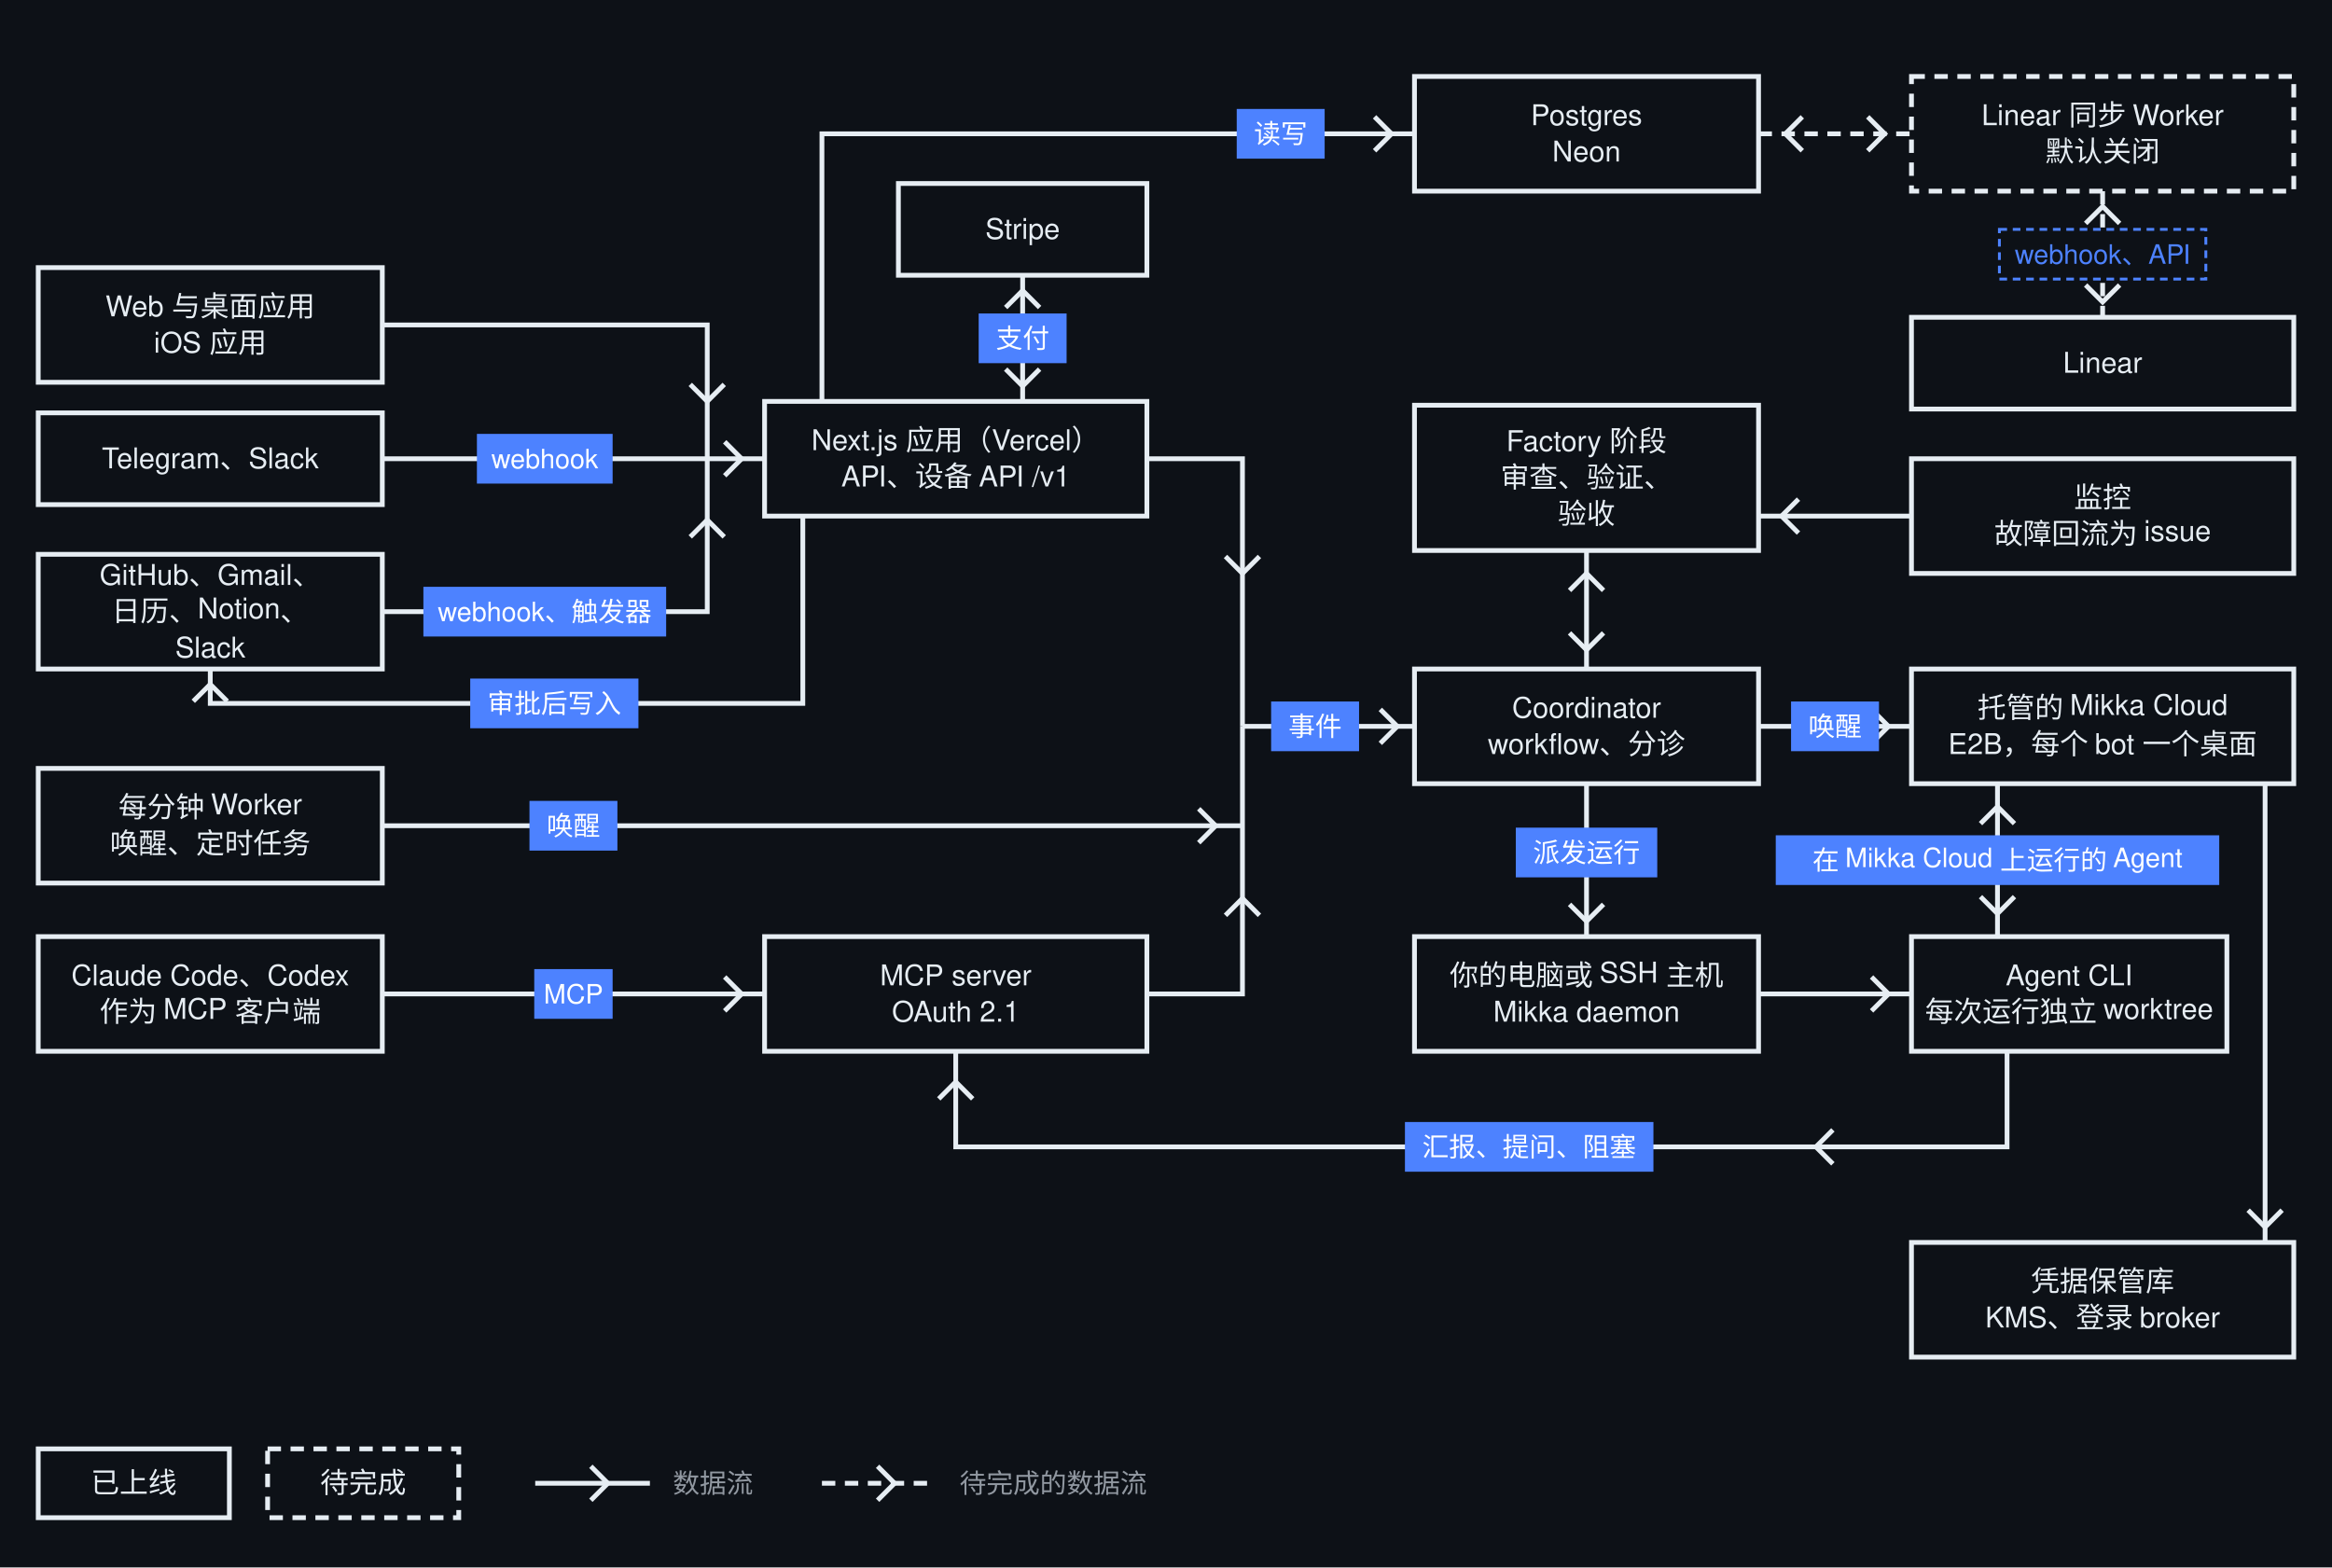
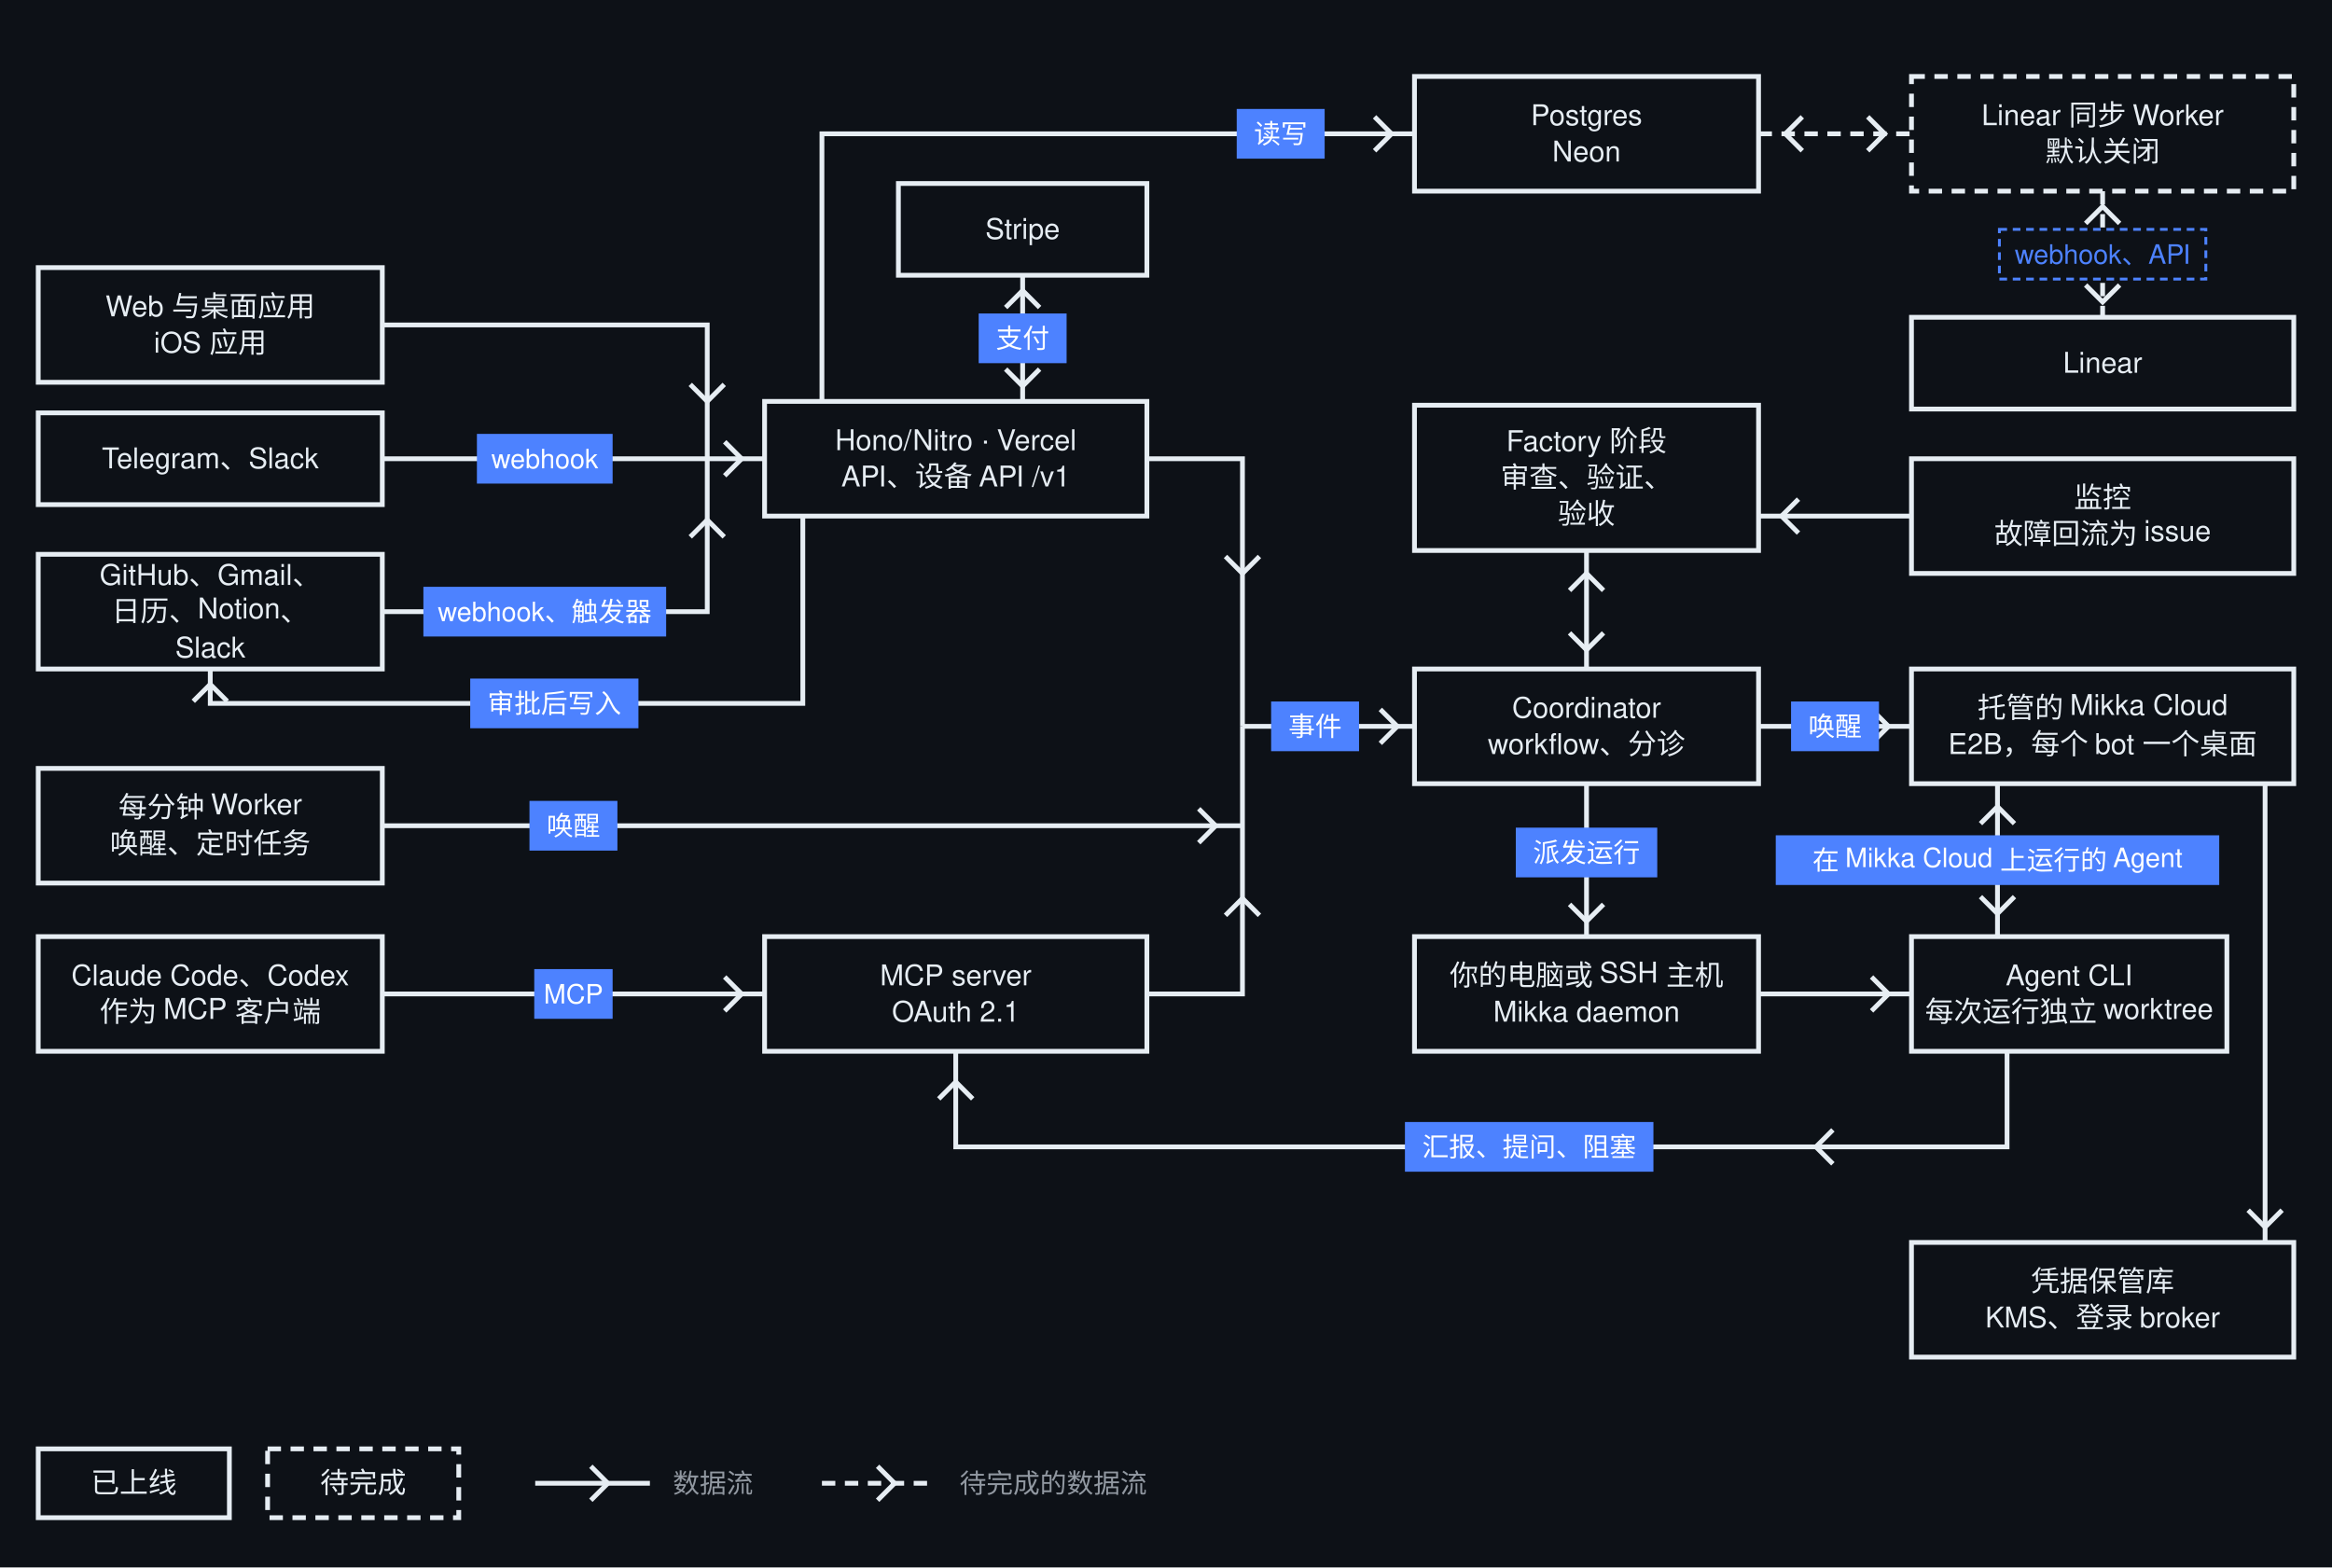
<svg xmlns="http://www.w3.org/2000/svg" width="1220" height="820" viewBox="0 0 1220 820" font-family="-apple-system, BlinkMacSystemFont, &quot;Segoe UI&quot;, Helvetica, Arial, &quot;PingFang SC&quot;, &quot;Noto Sans CJK SC&quot;, &quot;Microsoft YaHei&quot;, sans-serif" role="img" aria-label="Mikka 架构">
  <rect width="1220" height="820" fill="#0d1117" />
  <path d="M200 170 L370 170 L370 240" fill="none" stroke="#e6edf3" stroke-width="2.5" />
  <path d="M362 202 L370 210 L378 202" fill="none" stroke="#e6edf3" stroke-width="2.5" stroke-linecap="square" stroke-linejoin="miter" />
  <path d="M200 320 L370 320 L370 240" fill="none" stroke="#e6edf3" stroke-width="2.5" />
  <path d="M362 280 L370 272 L378 280" fill="none" stroke="#e6edf3" stroke-width="2.5" stroke-linecap="square" stroke-linejoin="miter" />
  <path d="M200 240 L400 240" fill="none" stroke="#e6edf3" stroke-width="2.5" />
  <path d="M380 232 L388 240 L380 248" fill="none" stroke="#e6edf3" stroke-width="2.5" stroke-linecap="square" stroke-linejoin="miter" />
  <rect x="249.5" y="227" width="71" height="26" fill="#4d82ff" />
  <text x="285" y="245" text-anchor="middle" font-size="14" fill="#ffffff">webhook</text>
  <rect x="221.5" y="307" width="127" height="26" fill="#4d82ff" />
  <text x="285" y="325" text-anchor="middle" font-size="14" fill="#ffffff">webhook、触发器</text>
  <path d="M420 270 L420 368 L110 368 L110 350" fill="none" stroke="#e6edf3" stroke-width="2.5" />
  <path d="M102 366 L110 358 L118 366" fill="none" stroke="#e6edf3" stroke-width="2.5" stroke-linecap="square" stroke-linejoin="miter" />
  <rect x="246" y="355" width="88" height="26" fill="#4d82ff" />
  <text x="290" y="373" text-anchor="middle" font-size="14" fill="#ffffff">审批后写入</text>
  <path d="M535 144 L535 210" fill="none" stroke="#e6edf3" stroke-width="2.5" />
  <path d="M527 194 L535 202 L543 194" fill="none" stroke="#e6edf3" stroke-width="2.5" stroke-linecap="square" stroke-linejoin="miter" />
  <path d="M527 160 L535 152 L543 160" fill="none" stroke="#e6edf3" stroke-width="2.5" stroke-linecap="square" stroke-linejoin="miter" />
  <rect x="512" y="164" width="46" height="26" fill="#4d82ff" />
  <text x="535" y="182" text-anchor="middle" font-size="14" fill="#ffffff">支付</text>
  <path d="M200 520 L400 520" fill="none" stroke="#e6edf3" stroke-width="2.5" />
  <path d="M380 512 L388 520 L380 528" fill="none" stroke="#e6edf3" stroke-width="2.5" stroke-linecap="square" stroke-linejoin="miter" />
  <rect x="279.5" y="507" width="41" height="26" fill="#4d82ff" />
  <text x="300" y="525" text-anchor="middle" font-size="14" fill="#ffffff">MCP</text>
  <path d="M430 210 L430 70 L740 70" fill="none" stroke="#e6edf3" stroke-width="2.5" />
  <path d="M720 62 L728 70 L720 78" fill="none" stroke="#e6edf3" stroke-width="2.5" stroke-linecap="square" stroke-linejoin="miter" />
  <rect x="647" y="57" width="46" height="26" fill="#4d82ff" />
  <text x="670" y="75" text-anchor="middle" font-size="14" fill="#ffffff">读写</text>
  <path d="M920 70 L1000 70" fill="none" stroke="#e6edf3" stroke-width="2.5" stroke-dasharray="7 5" />
  <path d="M942 62 L934 70 L942 78" fill="none" stroke="#e6edf3" stroke-width="2.5" stroke-linecap="square" stroke-linejoin="miter" />
  <path d="M978 62 L986 70 L978 78" fill="none" stroke="#e6edf3" stroke-width="2.5" stroke-linecap="square" stroke-linejoin="miter" />
  <path d="M1100 100 L1100 166" fill="none" stroke="#e6edf3" stroke-width="2.5" stroke-dasharray="7 5" />
  <path d="M1092 150 L1100 158 L1108 150" fill="none" stroke="#e6edf3" stroke-width="2.5" stroke-linecap="square" stroke-linejoin="miter" />
  <path d="M1092 116 L1100 108 L1108 116" fill="none" stroke="#e6edf3" stroke-width="2.5" stroke-linecap="square" stroke-linejoin="miter" />
  <rect x="1046" y="120" width="108" height="26" fill="#0d1117" stroke="#4d82ff" stroke-width="1.5" stroke-dasharray="4 3" />
  <text x="1100" y="138" text-anchor="middle" font-size="14" fill="#4d82ff">webhook、API</text>
  <path d="M600 240 L650 240 L650 380" fill="none" stroke="#e6edf3" stroke-width="2.5" />
  <path d="M642 292 L650 300 L658 292" fill="none" stroke="#e6edf3" stroke-width="2.5" stroke-linecap="square" stroke-linejoin="miter" />
  <path d="M600 520 L650 520 L650 380" fill="none" stroke="#e6edf3" stroke-width="2.5" />
  <path d="M642 478 L650 470 L658 478" fill="none" stroke="#e6edf3" stroke-width="2.5" stroke-linecap="square" stroke-linejoin="miter" />
  <path d="M650 380 L740 380" fill="none" stroke="#e6edf3" stroke-width="2.5" />
  <path d="M723 372 L731 380 L723 388" fill="none" stroke="#e6edf3" stroke-width="2.5" stroke-linecap="square" stroke-linejoin="miter" />
  <rect x="665" y="367" width="46" height="26" fill="#4d82ff" />
  <text x="688" y="385" text-anchor="middle" font-size="14" fill="#ffffff">事件</text>
  <path d="M200 432 L650 432" fill="none" stroke="#e6edf3" stroke-width="2.5" />
  <path d="M628 424 L636 432 L628 440" fill="none" stroke="#e6edf3" stroke-width="2.5" stroke-linecap="square" stroke-linejoin="miter" />
  <rect x="277" y="419" width="46" height="26" fill="#4d82ff" />
  <text x="300" y="437" text-anchor="middle" font-size="14" fill="#ffffff">唤醒</text>
  <path d="M830 288 L830 350" fill="none" stroke="#e6edf3" stroke-width="2.5" />
  <path d="M822 308 L830 300 L838 308" fill="none" stroke="#e6edf3" stroke-width="2.5" stroke-linecap="square" stroke-linejoin="miter" />
  <path d="M822 332 L830 340 L838 332" fill="none" stroke="#e6edf3" stroke-width="2.5" stroke-linecap="square" stroke-linejoin="miter" />
  <path d="M1000 270 L920 270" fill="none" stroke="#e6edf3" stroke-width="2.5" />
  <path d="M940 262 L932 270 L940 278" fill="none" stroke="#e6edf3" stroke-width="2.5" stroke-linecap="square" stroke-linejoin="miter" />
  <path d="M920 380 L1000 380" fill="none" stroke="#e6edf3" stroke-width="2.5" />
  <path d="M980 372 L988 380 L980 388" fill="none" stroke="#e6edf3" stroke-width="2.5" stroke-linecap="square" stroke-linejoin="miter" />
  <rect x="937" y="367" width="46" height="26" fill="#4d82ff" />
  <text x="960" y="385" text-anchor="middle" font-size="14" fill="#ffffff">唤醒</text>
  <path d="M830 410 L830 490" fill="none" stroke="#e6edf3" stroke-width="2.5" />
  <path d="M822 474 L830 482 L838 474" fill="none" stroke="#e6edf3" stroke-width="2.5" stroke-linecap="square" stroke-linejoin="miter" />
  <rect x="793" y="433" width="74" height="26" fill="#4d82ff" />
  <text x="830" y="451" text-anchor="middle" font-size="14" fill="#ffffff">派发运行</text>
  <path d="M920 520 L1000 520" fill="none" stroke="#e6edf3" stroke-width="2.5" />
  <path d="M980 512 L988 520 L980 528" fill="none" stroke="#e6edf3" stroke-width="2.5" stroke-linecap="square" stroke-linejoin="miter" />
  <path d="M1045 410 L1045 490" fill="none" stroke="#e6edf3" stroke-width="2.5" />
  <path d="M1037 430 L1045 422 L1053 430" fill="none" stroke="#e6edf3" stroke-width="2.5" stroke-linecap="square" stroke-linejoin="miter" />
  <path d="M1037 470 L1045 478 L1053 470" fill="none" stroke="#e6edf3" stroke-width="2.5" stroke-linecap="square" stroke-linejoin="miter" />
  <rect x="929" y="437" width="232" height="26" fill="#4d82ff" />
  <text x="1045" y="455" text-anchor="middle" font-size="14" fill="#ffffff">在 Mikka Cloud 上运行的 Agent</text>
  <path d="M1185 410 L1185 650" fill="none" stroke="#e6edf3" stroke-width="2.5" />
  <path d="M1177 634 L1185 642 L1193 634" fill="none" stroke="#e6edf3" stroke-width="2.5" stroke-linecap="square" stroke-linejoin="miter" />
  <path d="M1050 550 L1050 600 L500 600 L500 550" fill="none" stroke="#e6edf3" stroke-width="2.5" />
  <path d="M958 592 L950 600 L958 608" fill="none" stroke="#e6edf3" stroke-width="2.5" stroke-linecap="square" stroke-linejoin="miter" />
  <path d="M492 574 L500 566 L508 574" fill="none" stroke="#e6edf3" stroke-width="2.5" stroke-linecap="square" stroke-linejoin="miter" />
  <rect x="735" y="587" width="130" height="26" fill="#4d82ff" />
  <text x="800" y="605" text-anchor="middle" font-size="14" fill="#ffffff">汇报、提问、阻塞</text>
  <rect x="20" y="140" width="180" height="60" fill="#0d1117" stroke="#e6edf3" stroke-width="2.5" />
  <text x="110" y="165.5" text-anchor="middle" font-size="15" fill="#e6edf3">Web 与桌面应用</text>
  <text x="110" y="184.5" text-anchor="middle" font-size="15" fill="#e6edf3">iOS 应用</text>
  <rect x="20" y="216" width="180" height="48" fill="#0d1117" stroke="#e6edf3" stroke-width="2.5" />
  <text x="110" y="245" text-anchor="middle" font-size="15" fill="#e6edf3">Telegram、Slack</text>
  <rect x="20" y="290" width="180" height="60" fill="#0d1117" stroke="#e6edf3" stroke-width="2.5" />
  <text x="110" y="306" text-anchor="middle" font-size="15" fill="#e6edf3">GitHub、Gmail、</text>
  <text x="110" y="325" text-anchor="middle" font-size="15" fill="#e6edf3">日历、Notion、</text>
  <text x="110" y="344" text-anchor="middle" font-size="15" fill="#e6edf3">Slack</text>
  <rect x="20" y="402" width="180" height="60" fill="#0d1117" stroke="#e6edf3" stroke-width="2.5" />
  <text x="110" y="427.5" text-anchor="middle" font-size="15" fill="#e6edf3">每分钟 Worker</text>
  <text x="110" y="446.5" text-anchor="middle" font-size="15" fill="#e6edf3">唤醒、定时任务</text>
  <rect x="20" y="490" width="180" height="60" fill="#0d1117" stroke="#e6edf3" stroke-width="2.5" />
  <text x="110" y="515.5" text-anchor="middle" font-size="15" fill="#e6edf3">Claude Code、Codex</text>
  <text x="110" y="534.5" text-anchor="middle" font-size="15" fill="#e6edf3">作为 MCP 客户端</text>
  <rect x="470" y="96" width="130" height="48" fill="#0d1117" stroke="#e6edf3" stroke-width="2.5" />
  <text x="535" y="125" text-anchor="middle" font-size="15" fill="#e6edf3">Stripe</text>
  <rect x="400" y="210" width="200" height="60" fill="#0d1117" stroke="#e6edf3" stroke-width="2.5" />
-   <text x="500" y="235.5" text-anchor="middle" font-size="15" fill="#e6edf3">Next.js 应用（Vercel）</text>
+   <text x="500" y="235.5" text-anchor="middle" font-size="15" fill="#e6edf3">Hono/Nitro · Vercel</text>
  <text x="500" y="254.5" text-anchor="middle" font-size="15" fill="#e6edf3">API、设备 API /v1</text>
  <rect x="400" y="490" width="200" height="60" fill="#0d1117" stroke="#e6edf3" stroke-width="2.5" />
  <text x="500" y="515.5" text-anchor="middle" font-size="15" fill="#e6edf3">MCP server</text>
  <text x="500" y="534.5" text-anchor="middle" font-size="15" fill="#e6edf3">OAuth 2.1</text>
  <rect x="740" y="40" width="180" height="60" fill="#0d1117" stroke="#e6edf3" stroke-width="2.5" />
  <text x="830" y="65.5" text-anchor="middle" font-size="15" fill="#e6edf3">Postgres</text>
  <text x="830" y="84.5" text-anchor="middle" font-size="15" fill="#e6edf3">Neon</text>
  <rect x="740" y="212" width="180" height="76" fill="#0d1117" stroke="#e6edf3" stroke-width="2.5" />
  <text x="830" y="236" text-anchor="middle" font-size="15" fill="#e6edf3">Factory 阶段</text>
  <text x="830" y="255" text-anchor="middle" font-size="15" fill="#e6edf3">审查、验证、</text>
  <text x="830" y="274" text-anchor="middle" font-size="15" fill="#e6edf3">验收</text>
  <rect x="740" y="350" width="180" height="60" fill="#0d1117" stroke="#e6edf3" stroke-width="2.5" />
  <text x="830" y="375.5" text-anchor="middle" font-size="15" fill="#e6edf3">Coordinator</text>
  <text x="830" y="394.5" text-anchor="middle" font-size="15" fill="#e6edf3">workflow、分诊</text>
  <rect x="740" y="490" width="180" height="60" fill="#0d1117" stroke="#e6edf3" stroke-width="2.5" />
  <text x="830" y="515.5" text-anchor="middle" font-size="15" fill="#e6edf3">你的电脑或 SSH 主机</text>
  <text x="830" y="534.5" text-anchor="middle" font-size="15" fill="#e6edf3">Mikka daemon</text>
  <rect x="1000" y="40" width="200" height="60" fill="#0d1117" stroke="#e6edf3" stroke-width="2.5" stroke-dasharray="7 5" />
  <text x="1100" y="65.5" text-anchor="middle" font-size="15" fill="#e6edf3">Linear 同步 Worker</text>
  <text x="1100" y="84.5" text-anchor="middle" font-size="15" fill="#e6edf3">默认关闭</text>
  <rect x="1000" y="166" width="200" height="48" fill="#0d1117" stroke="#e6edf3" stroke-width="2.5" />
  <text x="1100" y="195" text-anchor="middle" font-size="15" fill="#e6edf3">Linear</text>
  <rect x="1000" y="240" width="200" height="60" fill="#0d1117" stroke="#e6edf3" stroke-width="2.5" />
  <text x="1100" y="265.5" text-anchor="middle" font-size="15" fill="#e6edf3">监控</text>
  <text x="1100" y="284.5" text-anchor="middle" font-size="15" fill="#e6edf3">故障回流为 issue</text>
  <rect x="1000" y="350" width="200" height="60" fill="#0d1117" stroke="#e6edf3" stroke-width="2.5" />
  <text x="1100" y="375.5" text-anchor="middle" font-size="15" fill="#e6edf3">托管的 Mikka Cloud</text>
  <text x="1100" y="394.5" text-anchor="middle" font-size="15" fill="#e6edf3">E2B，每个 bot 一个桌面</text>
  <rect x="1000" y="490" width="165" height="60" fill="#0d1117" stroke="#e6edf3" stroke-width="2.5" />
  <text x="1082.5" y="515.5" text-anchor="middle" font-size="15" fill="#e6edf3">Agent CLI</text>
  <text x="1082.5" y="534.5" text-anchor="middle" font-size="15" fill="#e6edf3">每次运行独立 worktree</text>
  <rect x="1000" y="650" width="200" height="60" fill="#0d1117" stroke="#e6edf3" stroke-width="2.5" />
  <text x="1100" y="675.5" text-anchor="middle" font-size="15" fill="#e6edf3">凭据保管库</text>
  <text x="1100" y="694.5" text-anchor="middle" font-size="15" fill="#e6edf3">KMS、登录 broker</text>
  <rect x="20" y="758" width="100" height="36" fill="#0d1117" stroke="#e6edf3" stroke-width="2.5" />
  <text x="70" y="781" text-anchor="middle" font-size="15" fill="#e6edf3">已上线</text>
  <rect x="140" y="758" width="100" height="36" fill="#0d1117" stroke="#e6edf3" stroke-width="2.5" stroke-dasharray="7 5" />
  <text x="190" y="781" text-anchor="middle" font-size="15" fill="#e6edf3">待完成</text>
  <path d="M280 776 L340 776" fill="none" stroke="#e6edf3" stroke-width="2.5" />
  <path d="M310 768 L318 776 L310 784" fill="none" stroke="#e6edf3" stroke-width="2.5" stroke-linecap="square" stroke-linejoin="miter" />
  <text x="352" y="781" font-size="14" fill="#9198a1">数据流</text>
  <path d="M430 776 L490 776" fill="none" stroke="#e6edf3" stroke-width="2.5" stroke-dasharray="7 5" />
  <path d="M460 768 L468 776 L460 784" fill="none" stroke="#e6edf3" stroke-width="2.5" stroke-linecap="square" stroke-linejoin="miter" />
  <text x="502" y="781" font-size="14" fill="#9198a1">待完成的数据流</text>
</svg>
